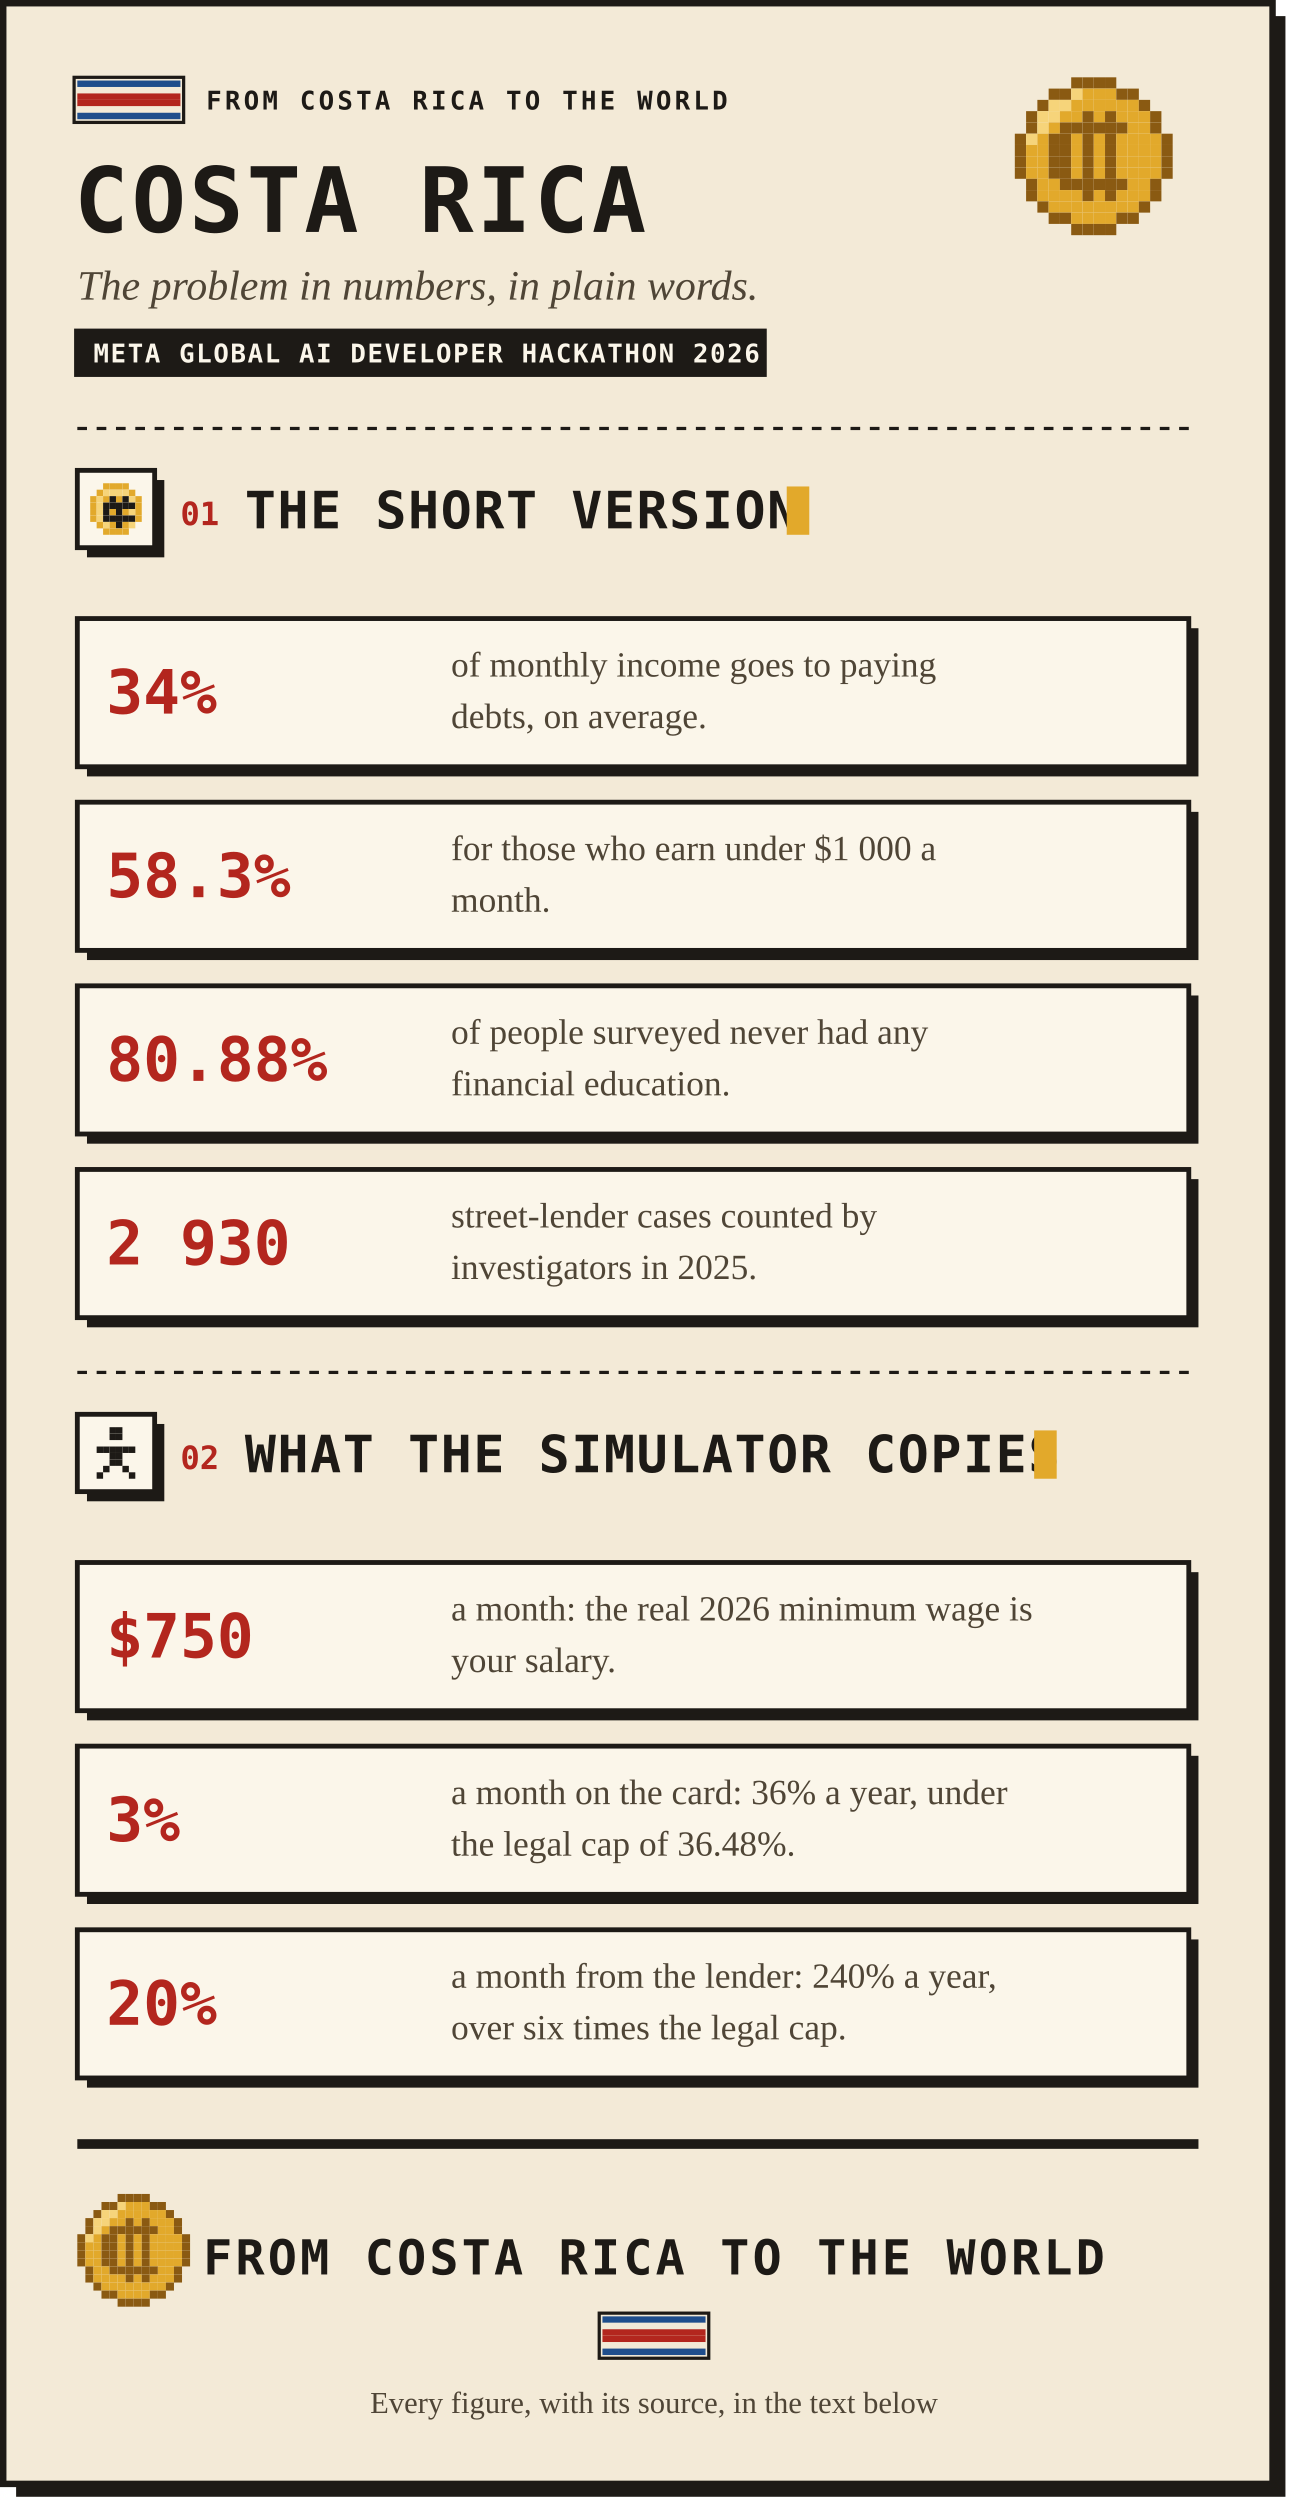
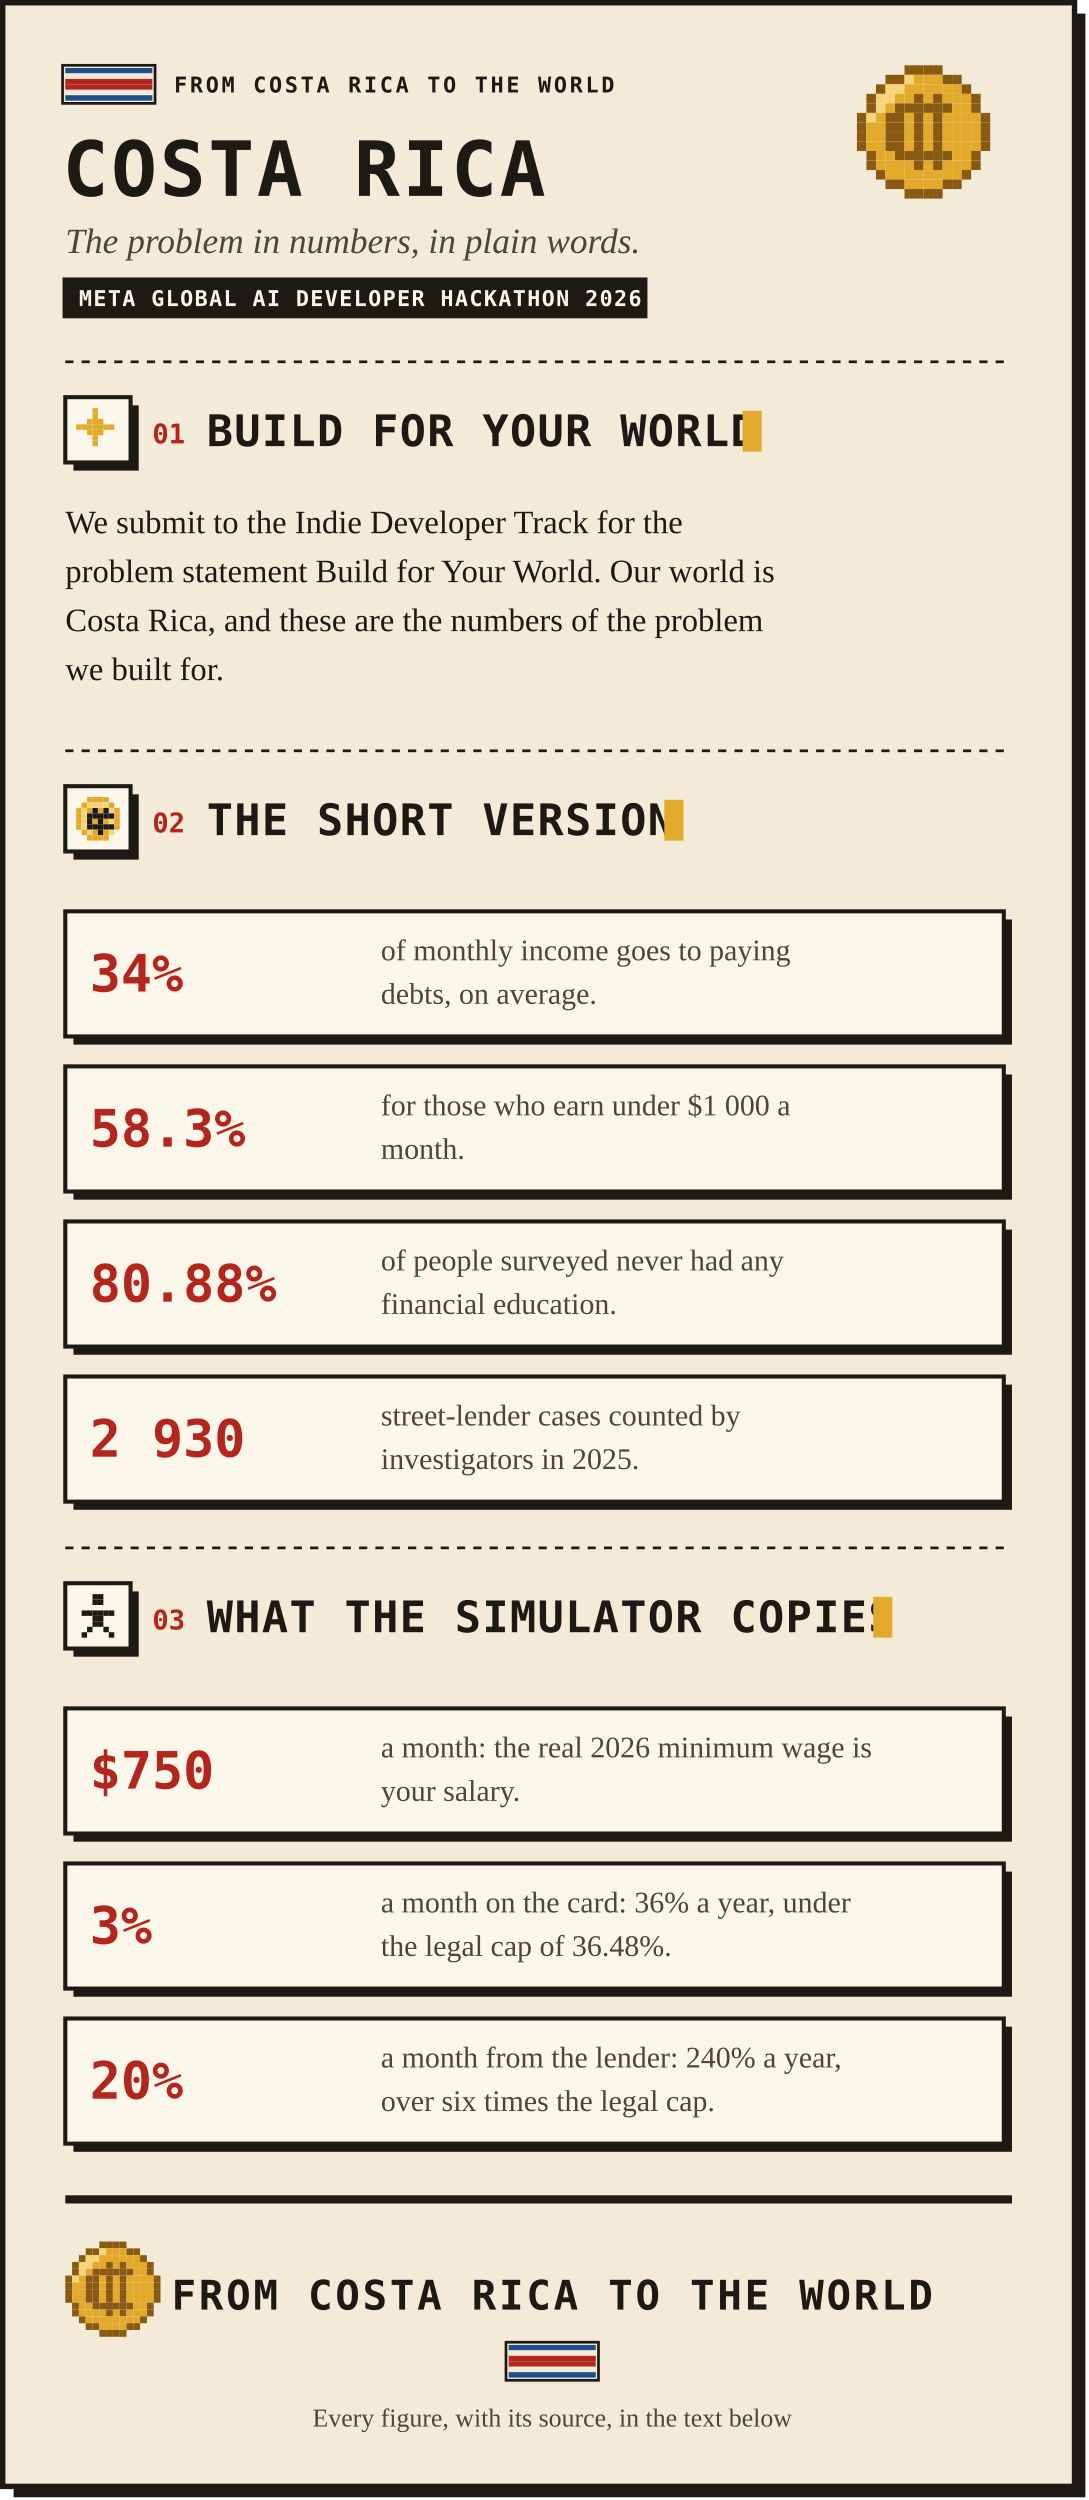
- <svg xmlns="http://www.w3.org/2000/svg" viewBox="0 0 800 1552" width="800" height="1552" role="img" aria-labelledby="t d">
+ <svg xmlns="http://www.w3.org/2000/svg" viewBox="0 0 800 1838" width="800" height="1838" role="img" aria-labelledby="t d">
  <style>
    .title { font: 800 56px ui-monospace, "Cascadia Mono", Consolas, Menlo, "DejaVu Sans Mono", monospace; fill: #1d1a16; letter-spacing: 2px; }
    .tagline { font: italic 500 26px Georgia, "Iowan Old Style", "Times New Roman", serif; fill: #4f4536; }
    .kicker { font: 700 16px ui-monospace, "Cascadia Mono", Consolas, Menlo, "DejaVu Sans Mono", monospace; fill: #1d1a16; letter-spacing: 2px; }
    .event { font: 700 16px ui-monospace, "Cascadia Mono", Consolas, Menlo, "DejaVu Sans Mono", monospace; fill: #fbf6ea; letter-spacing: 1px; }
    .h { font: 800 32px ui-monospace, "Cascadia Mono", Consolas, Menlo, "DejaVu Sans Mono", monospace; fill: #1d1a16; letter-spacing: 1px; }
    .num { font: 700 20px ui-monospace, "Cascadia Mono", Consolas, Menlo, "DejaVu Sans Mono", monospace; fill: #b3261e; }
    .label { font: 800 24px ui-monospace, "Cascadia Mono", Consolas, Menlo, "DejaVu Sans Mono", monospace; fill: #1d1a16; }
    .label-sm { font: 800 22px ui-monospace, "Cascadia Mono", Consolas, Menlo, "DejaVu Sans Mono", monospace; fill: #1d1a16; }
    .body { font: 500 24px Georgia, "Iowan Old Style", "Times New Roman", serif; fill: #1d1a16; }
    .detail { font: 500 22px Georgia, "Iowan Old Style", "Times New Roman", serif; fill: #4f4536; }
    .detail-sm { font: 500 19px Georgia, "Iowan Old Style", "Times New Roman", serif; fill: #4f4536; }
    .step { font: 700 15px ui-monospace, "Cascadia Mono", Consolas, Menlo, "DejaVu Sans Mono", monospace; fill: #b3261e; }
    .pct { font: 800 26px ui-monospace, "Cascadia Mono", Consolas, Menlo, "DejaVu Sans Mono", monospace; fill: #b3261e; }
    .stat { font: 800 38px ui-monospace, "Cascadia Mono", Consolas, Menlo, "DejaVu Sans Mono", monospace; fill: #b3261e; }
    .stamp { font: 800 18px ui-monospace, "Cascadia Mono", Consolas, Menlo, "DejaVu Sans Mono", monospace; fill: #b3261e; letter-spacing: 2px; }
    .chip { font: 800 15px ui-monospace, "Cascadia Mono", Consolas, Menlo, "DejaVu Sans Mono", monospace; letter-spacing: 1px; }
    .code { font: 600 20px ui-monospace, "Cascadia Mono", Consolas, Menlo, "DejaVu Sans Mono", monospace; fill: #fbf6ea; }
    .prompt { font: 800 20px ui-monospace, "Cascadia Mono", Consolas, Menlo, "DejaVu Sans Mono", monospace; fill: #e2a92b; }
    .rule { font: 500 21px Georgia, "Iowan Old Style", "Times New Roman", serif; fill: #1d1a16; }
    .big { font: 800 30px ui-monospace, "Cascadia Mono", Consolas, Menlo, "DejaVu Sans Mono", monospace; fill: #1d1a16; letter-spacing: 2px; }
    .strong { font-weight: 700; }
    .blink { animation: blink 1s steps(1) infinite; }
    .bob { animation: bob 1.2s steps(1) infinite; }
    .node { animation: active 8s steps(1) infinite; }
    .n2 { animation-delay: 2s; }
    .n3 { animation-delay: 4s; }
    .n4 { animation-delay: 6s; }
    .runner { animation: run 8s steps(48) -1s infinite; }
    .seg { animation: flash 0.25s steps(1) 1; }
    .p1 { animation: p1 3s steps(30) infinite; }
    .p2 { animation: p2 4s steps(40) infinite; }
    .p3 { animation: p3 4s steps(40) 1.3s infinite; }
    .p4 { animation: p4 4s steps(40) 2.6s infinite; }
    @keyframes blink { 50% { opacity: 0; } }
    @keyframes bob { 50% { transform: translateY(-6px); } }
    @keyframes active { 0% { fill: #e2a92b; } 25% { fill: #fbf6ea; } }
    @keyframes run { 0% { transform: translateX(0); } 100% { transform: translateX(720px); } }
    @keyframes flash { 0% { fill: #f6d47a; } 100% { fill: #e2a92b; } }
    @keyframes p1 { 0% { transform: translate(0, 0); } 50% { transform: translate(56px, 0); } 100% { transform: translate(0, 0); } }
    @keyframes p2 { 0% { transform: translate(0, 0); } 30% { transform: translate(0, 52px); } 100% { transform: translate(-456px, 52px); } }
    @keyframes p3 { 0% { transform: translate(0, 0); } 60% { transform: translate(0, 52px); } 100% { transform: translate(-200px, 52px); } }
    @keyframes p4 { 0% { transform: translate(0, 0); } 40% { transform: translate(0, 52px); } 100% { transform: translate(56px, 52px); } }
    @media (prefers-reduced-motion: reduce) {
      * { animation: none !important; }
      .hide-still { opacity: 0; }
    }
  </style>
-   <rect x="10" y="10" width="788" height="1540" fill="#1d1a16" />
-   <rect x="2" y="2" width="788" height="1540" fill="#f3ead7" stroke="#1d1a16" stroke-width="4" />
+   <rect x="10" y="10" width="788" height="1826" fill="#1d1a16" />
+   <rect x="2" y="2" width="788" height="1826" fill="#f3ead7" stroke="#1d1a16" stroke-width="4" />
  <g transform="translate(0 8)">
    <rect x="46" y="40" width="68" height="28" fill="none" stroke="#1d1a16" stroke-width="2" />
    <rect x="48" y="42" width="64" height="4" fill="#1f4e8c" />
    <rect x="48" y="46" width="64" height="4" fill="#f3ead7" />
    <rect x="48" y="50" width="64" height="4" fill="#b3261e" />
    <rect x="48" y="54" width="64" height="4" fill="#b3261e" />
    <rect x="48" y="58" width="64" height="4" fill="#f3ead7" />
    <rect x="48" y="62" width="64" height="4" fill="#1f4e8c" />
    <text class="kicker" x="128" y="60">FROM COSTA RICA TO THE WORLD</text>
    <text class="title" x="46" y="136">COSTA RICA</text>
    <text class="tagline" x="48" y="178">The problem in numbers, in plain words.</text>
    <rect x="46" y="196" width="430" height="30" fill="#1d1a16" />
    <text class="event" x="58" y="217">META GLOBAL AI DEVELOPER HACKATHON 2026</text>
    <g class="bob">
      <rect x="665" y="40" width="7" height="7" fill="#8a5a12" />
      <rect x="672" y="40" width="7" height="7" fill="#8a5a12" />
      <rect x="679" y="40" width="7" height="7" fill="#8a5a12" />
      <rect x="686" y="40" width="7" height="7" fill="#8a5a12" />
      <rect x="651" y="47" width="7" height="7" fill="#8a5a12" />
      <rect x="658" y="47" width="7" height="7" fill="#8a5a12" />
      <rect x="665" y="47" width="7" height="7" fill="#f6d47a" />
      <rect x="672" y="47" width="7" height="7" fill="#e2a92b" />
      <rect x="679" y="47" width="7" height="7" fill="#e2a92b" />
      <rect x="686" y="47" width="7" height="7" fill="#e2a92b" />
      <rect x="693" y="47" width="7" height="7" fill="#8a5a12" />
      <rect x="700" y="47" width="7" height="7" fill="#8a5a12" />
      <rect x="644" y="54" width="7" height="7" fill="#8a5a12" />
      <rect x="651" y="54" width="7" height="7" fill="#f6d47a" />
      <rect x="658" y="54" width="7" height="7" fill="#f6d47a" />
      <rect x="665" y="54" width="7" height="7" fill="#e2a92b" />
      <rect x="672" y="54" width="7" height="7" fill="#e2a92b" />
      <rect x="679" y="54" width="7" height="7" fill="#e2a92b" />
      <rect x="686" y="54" width="7" height="7" fill="#e2a92b" />
      <rect x="693" y="54" width="7" height="7" fill="#e2a92b" />
      <rect x="700" y="54" width="7" height="7" fill="#e2a92b" />
      <rect x="707" y="54" width="7" height="7" fill="#8a5a12" />
      <rect x="637" y="61" width="7" height="7" fill="#8a5a12" />
      <rect x="644" y="61" width="7" height="7" fill="#f6d47a" />
      <rect x="651" y="61" width="7" height="7" fill="#f6d47a" />
      <rect x="658" y="61" width="7" height="7" fill="#e2a92b" />
      <rect x="665" y="61" width="7" height="7" fill="#e2a92b" />
      <rect x="672" y="61" width="7" height="7" fill="#8a5a12" />
      <rect x="679" y="61" width="7" height="7" fill="#e2a92b" />
      <rect x="686" y="61" width="7" height="7" fill="#8a5a12" />
      <rect x="693" y="61" width="7" height="7" fill="#e2a92b" />
      <rect x="700" y="61" width="7" height="7" fill="#e2a92b" />
      <rect x="707" y="61" width="7" height="7" fill="#e2a92b" />
      <rect x="714" y="61" width="7" height="7" fill="#8a5a12" />
      <rect x="637" y="68" width="7" height="7" fill="#8a5a12" />
      <rect x="644" y="68" width="7" height="7" fill="#f6d47a" />
      <rect x="651" y="68" width="7" height="7" fill="#e2a92b" />
      <rect x="658" y="68" width="7" height="7" fill="#8a5a12" />
      <rect x="665" y="68" width="7" height="7" fill="#8a5a12" />
      <rect x="672" y="68" width="7" height="7" fill="#8a5a12" />
      <rect x="679" y="68" width="7" height="7" fill="#8a5a12" />
      <rect x="686" y="68" width="7" height="7" fill="#8a5a12" />
      <rect x="693" y="68" width="7" height="7" fill="#8a5a12" />
      <rect x="700" y="68" width="7" height="7" fill="#e2a92b" />
      <rect x="707" y="68" width="7" height="7" fill="#e2a92b" />
      <rect x="714" y="68" width="7" height="7" fill="#8a5a12" />
      <rect x="630" y="75" width="7" height="7" fill="#8a5a12" />
      <rect x="637" y="75" width="7" height="7" fill="#f6d47a" />
      <rect x="644" y="75" width="7" height="7" fill="#e2a92b" />
      <rect x="651" y="75" width="7" height="7" fill="#8a5a12" />
      <rect x="658" y="75" width="7" height="7" fill="#8a5a12" />
      <rect x="665" y="75" width="7" height="7" fill="#e2a92b" />
      <rect x="672" y="75" width="7" height="7" fill="#8a5a12" />
      <rect x="679" y="75" width="7" height="7" fill="#e2a92b" />
      <rect x="686" y="75" width="7" height="7" fill="#8a5a12" />
      <rect x="693" y="75" width="7" height="7" fill="#e2a92b" />
      <rect x="700" y="75" width="7" height="7" fill="#e2a92b" />
      <rect x="707" y="75" width="7" height="7" fill="#e2a92b" />
      <rect x="714" y="75" width="7" height="7" fill="#e2a92b" />
      <rect x="721" y="75" width="7" height="7" fill="#8a5a12" />
      <rect x="630" y="82" width="7" height="7" fill="#8a5a12" />
      <rect x="637" y="82" width="7" height="7" fill="#e2a92b" />
      <rect x="644" y="82" width="7" height="7" fill="#e2a92b" />
      <rect x="651" y="82" width="7" height="7" fill="#8a5a12" />
      <rect x="658" y="82" width="7" height="7" fill="#8a5a12" />
      <rect x="665" y="82" width="7" height="7" fill="#e2a92b" />
      <rect x="672" y="82" width="7" height="7" fill="#8a5a12" />
      <rect x="679" y="82" width="7" height="7" fill="#e2a92b" />
      <rect x="686" y="82" width="7" height="7" fill="#8a5a12" />
      <rect x="693" y="82" width="7" height="7" fill="#e2a92b" />
      <rect x="700" y="82" width="7" height="7" fill="#e2a92b" />
      <rect x="707" y="82" width="7" height="7" fill="#e2a92b" />
      <rect x="714" y="82" width="7" height="7" fill="#e2a92b" />
      <rect x="721" y="82" width="7" height="7" fill="#8a5a12" />
      <rect x="630" y="89" width="7" height="7" fill="#8a5a12" />
      <rect x="637" y="89" width="7" height="7" fill="#e2a92b" />
      <rect x="644" y="89" width="7" height="7" fill="#e2a92b" />
      <rect x="651" y="89" width="7" height="7" fill="#8a5a12" />
      <rect x="658" y="89" width="7" height="7" fill="#8a5a12" />
      <rect x="665" y="89" width="7" height="7" fill="#e2a92b" />
      <rect x="672" y="89" width="7" height="7" fill="#8a5a12" />
      <rect x="679" y="89" width="7" height="7" fill="#e2a92b" />
      <rect x="686" y="89" width="7" height="7" fill="#8a5a12" />
      <rect x="693" y="89" width="7" height="7" fill="#e2a92b" />
      <rect x="700" y="89" width="7" height="7" fill="#e2a92b" />
      <rect x="707" y="89" width="7" height="7" fill="#e2a92b" />
      <rect x="714" y="89" width="7" height="7" fill="#e2a92b" />
      <rect x="721" y="89" width="7" height="7" fill="#8a5a12" />
      <rect x="630" y="96" width="7" height="7" fill="#8a5a12" />
      <rect x="637" y="96" width="7" height="7" fill="#e2a92b" />
      <rect x="644" y="96" width="7" height="7" fill="#e2a92b" />
      <rect x="651" y="96" width="7" height="7" fill="#8a5a12" />
      <rect x="658" y="96" width="7" height="7" fill="#8a5a12" />
      <rect x="665" y="96" width="7" height="7" fill="#e2a92b" />
      <rect x="672" y="96" width="7" height="7" fill="#8a5a12" />
      <rect x="679" y="96" width="7" height="7" fill="#e2a92b" />
      <rect x="686" y="96" width="7" height="7" fill="#8a5a12" />
      <rect x="693" y="96" width="7" height="7" fill="#e2a92b" />
      <rect x="700" y="96" width="7" height="7" fill="#e2a92b" />
      <rect x="707" y="96" width="7" height="7" fill="#e2a92b" />
      <rect x="714" y="96" width="7" height="7" fill="#e2a92b" />
      <rect x="721" y="96" width="7" height="7" fill="#8a5a12" />
      <rect x="637" y="103" width="7" height="7" fill="#8a5a12" />
      <rect x="644" y="103" width="7" height="7" fill="#e2a92b" />
      <rect x="651" y="103" width="7" height="7" fill="#e2a92b" />
      <rect x="658" y="103" width="7" height="7" fill="#8a5a12" />
      <rect x="665" y="103" width="7" height="7" fill="#8a5a12" />
      <rect x="672" y="103" width="7" height="7" fill="#8a5a12" />
      <rect x="679" y="103" width="7" height="7" fill="#8a5a12" />
      <rect x="686" y="103" width="7" height="7" fill="#8a5a12" />
      <rect x="693" y="103" width="7" height="7" fill="#8a5a12" />
      <rect x="700" y="103" width="7" height="7" fill="#e2a92b" />
      <rect x="707" y="103" width="7" height="7" fill="#e2a92b" />
      <rect x="714" y="103" width="7" height="7" fill="#8a5a12" />
      <rect x="637" y="110" width="7" height="7" fill="#8a5a12" />
      <rect x="644" y="110" width="7" height="7" fill="#e2a92b" />
      <rect x="651" y="110" width="7" height="7" fill="#e2a92b" />
      <rect x="658" y="110" width="7" height="7" fill="#e2a92b" />
      <rect x="665" y="110" width="7" height="7" fill="#e2a92b" />
      <rect x="672" y="110" width="7" height="7" fill="#8a5a12" />
      <rect x="679" y="110" width="7" height="7" fill="#e2a92b" />
      <rect x="686" y="110" width="7" height="7" fill="#8a5a12" />
      <rect x="693" y="110" width="7" height="7" fill="#e2a92b" />
      <rect x="700" y="110" width="7" height="7" fill="#e2a92b" />
      <rect x="707" y="110" width="7" height="7" fill="#e2a92b" />
      <rect x="714" y="110" width="7" height="7" fill="#8a5a12" />
      <rect x="644" y="117" width="7" height="7" fill="#8a5a12" />
      <rect x="651" y="117" width="7" height="7" fill="#e2a92b" />
      <rect x="658" y="117" width="7" height="7" fill="#e2a92b" />
      <rect x="665" y="117" width="7" height="7" fill="#e2a92b" />
      <rect x="672" y="117" width="7" height="7" fill="#e2a92b" />
      <rect x="679" y="117" width="7" height="7" fill="#e2a92b" />
      <rect x="686" y="117" width="7" height="7" fill="#e2a92b" />
      <rect x="693" y="117" width="7" height="7" fill="#e2a92b" />
      <rect x="700" y="117" width="7" height="7" fill="#e2a92b" />
      <rect x="707" y="117" width="7" height="7" fill="#8a5a12" />
      <rect x="651" y="124" width="7" height="7" fill="#8a5a12" />
      <rect x="658" y="124" width="7" height="7" fill="#8a5a12" />
      <rect x="665" y="124" width="7" height="7" fill="#e2a92b" />
      <rect x="672" y="124" width="7" height="7" fill="#e2a92b" />
      <rect x="679" y="124" width="7" height="7" fill="#e2a92b" />
      <rect x="686" y="124" width="7" height="7" fill="#e2a92b" />
      <rect x="693" y="124" width="7" height="7" fill="#8a5a12" />
      <rect x="700" y="124" width="7" height="7" fill="#8a5a12" />
      <rect x="665" y="131" width="7" height="7" fill="#8a5a12" />
      <rect x="672" y="131" width="7" height="7" fill="#8a5a12" />
      <rect x="679" y="131" width="7" height="7" fill="#8a5a12" />
      <rect x="686" y="131" width="7" height="7" fill="#8a5a12" />
    </g>
  </g>
  <g transform="translate(0 258)">
    <line x1="48" y1="8" x2="744" y2="8" stroke="#1d1a16" stroke-width="2" stroke-dasharray="6 6" />
    <rect x="54" y="40" width="48" height="48" fill="#1d1a16" />
    <rect x="48" y="34" width="48" height="48" fill="#fbf6ea" stroke="#1d1a16" stroke-width="3" />
+     <rect x="68" y="42" width="4" height="4" fill="#e2a92b" />
+     <rect x="68" y="46" width="4" height="4" fill="#e2a92b" />
+     <rect x="64" y="50" width="4" height="4" fill="#e2a92b" />
+     <rect x="68" y="50" width="4" height="4" fill="#e2a92b" />
+     <rect x="72" y="50" width="4" height="4" fill="#e2a92b" />
+     <rect x="56" y="54" width="4" height="4" fill="#e2a92b" />
+     <rect x="60" y="54" width="4" height="4" fill="#e2a92b" />
+     <rect x="64" y="54" width="4" height="4" fill="#e2a92b" />
+     <rect x="68" y="54" width="4" height="4" fill="#e2a92b" />
+     <rect x="72" y="54" width="4" height="4" fill="#e2a92b" />
+     <rect x="76" y="54" width="4" height="4" fill="#e2a92b" />
+     <rect x="80" y="54" width="4" height="4" fill="#e2a92b" />
+     <rect x="64" y="58" width="4" height="4" fill="#e2a92b" />
+     <rect x="68" y="58" width="4" height="4" fill="#e2a92b" />
+     <rect x="72" y="58" width="4" height="4" fill="#e2a92b" />
+     <rect x="68" y="62" width="4" height="4" fill="#e2a92b" />
+     <rect x="68" y="66" width="4" height="4" fill="#e2a92b" />
+     <text class="num" x="112" y="68">01</text>
+     <text class="h" x="152" y="70">BUILD FOR YOUR WORLD</text>
+     <rect class="blink" x="546" y="44" width="14" height="30" fill="#e2a92b" />
+   </g>
+   <g transform="translate(0 368)">
+     <text class="body" x="48" y="24">We submit to the Indie Developer Track for the</text>
+     <text class="body" x="48" y="60">problem statement Build for Your World. Our world is</text>
+     <text class="body" x="48" y="96">Costa Rica, and these are the numbers of the problem</text>
+     <text class="body" x="48" y="132">we built for.</text>
+   </g>
+   <g transform="translate(0 544)">
+     <line x1="48" y1="8" x2="744" y2="8" stroke="#1d1a16" stroke-width="2" stroke-dasharray="6 6" />
+     <rect x="54" y="40" width="48" height="48" fill="#1d1a16" />
+     <rect x="48" y="34" width="48" height="48" fill="#fbf6ea" stroke="#1d1a16" stroke-width="3" />
    <rect x="64" y="42" width="4" height="4" fill="#e2a92b" />
    <rect x="68" y="42" width="4" height="4" fill="#e2a92b" />
    <rect x="72" y="42" width="4" height="4" fill="#e2a92b" />
    <rect x="76" y="42" width="4" height="4" fill="#e2a92b" />
    <rect x="60" y="46" width="4" height="4" fill="#e2a92b" />
    <rect x="64" y="46" width="4" height="4" fill="#f6d47a" />
    <rect x="68" y="46" width="4" height="4" fill="#f6d47a" />
    <rect x="72" y="46" width="4" height="4" fill="#f6d47a" />
    <rect x="76" y="46" width="4" height="4" fill="#f6d47a" />
    <rect x="80" y="46" width="4" height="4" fill="#e2a92b" />
    <rect x="56" y="50" width="4" height="4" fill="#e2a92b" />
    <rect x="60" y="50" width="4" height="4" fill="#f6d47a" />
    <rect x="64" y="50" width="4" height="4" fill="#e2a92b" />
    <rect x="68" y="50" width="4" height="4" fill="#1d1a16" />
    <rect x="72" y="50" width="4" height="4" fill="#e2a92b" />
    <rect x="76" y="50" width="4" height="4" fill="#1d1a16" />
    <rect x="80" y="50" width="4" height="4" fill="#f6d47a" />
    <rect x="84" y="50" width="4" height="4" fill="#e2a92b" />
    <rect x="56" y="54" width="4" height="4" fill="#e2a92b" />
    <rect x="60" y="54" width="4" height="4" fill="#f6d47a" />
    <rect x="64" y="54" width="4" height="4" fill="#1d1a16" />
    <rect x="68" y="54" width="4" height="4" fill="#1d1a16" />
    <rect x="72" y="54" width="4" height="4" fill="#1d1a16" />
    <rect x="76" y="54" width="4" height="4" fill="#1d1a16" />
    <rect x="80" y="54" width="4" height="4" fill="#1d1a16" />
    <rect x="84" y="54" width="4" height="4" fill="#e2a92b" />
    <rect x="56" y="58" width="4" height="4" fill="#e2a92b" />
    <rect x="60" y="58" width="4" height="4" fill="#f6d47a" />
    <rect x="64" y="58" width="4" height="4" fill="#1d1a16" />
    <rect x="68" y="58" width="4" height="4" fill="#e2a92b" />
    <rect x="72" y="58" width="4" height="4" fill="#1d1a16" />
    <rect x="76" y="58" width="4" height="4" fill="#e2a92b" />
    <rect x="80" y="58" width="4" height="4" fill="#f6d47a" />
    <rect x="84" y="58" width="4" height="4" fill="#e2a92b" />
    <rect x="56" y="62" width="4" height="4" fill="#e2a92b" />
    <rect x="60" y="62" width="4" height="4" fill="#f6d47a" />
    <rect x="64" y="62" width="4" height="4" fill="#1d1a16" />
    <rect x="68" y="62" width="4" height="4" fill="#1d1a16" />
    <rect x="72" y="62" width="4" height="4" fill="#1d1a16" />
    <rect x="76" y="62" width="4" height="4" fill="#1d1a16" />
    <rect x="80" y="62" width="4" height="4" fill="#1d1a16" />
    <rect x="84" y="62" width="4" height="4" fill="#e2a92b" />
    <rect x="60" y="66" width="4" height="4" fill="#e2a92b" />
    <rect x="64" y="66" width="4" height="4" fill="#f6d47a" />
    <rect x="68" y="66" width="4" height="4" fill="#e2a92b" />
    <rect x="72" y="66" width="4" height="4" fill="#1d1a16" />
    <rect x="76" y="66" width="4" height="4" fill="#e2a92b" />
    <rect x="80" y="66" width="4" height="4" fill="#f6d47a" />
    <rect x="64" y="70" width="4" height="4" fill="#e2a92b" />
    <rect x="68" y="70" width="4" height="4" fill="#e2a92b" />
    <rect x="72" y="70" width="4" height="4" fill="#e2a92b" />
    <rect x="76" y="70" width="4" height="4" fill="#e2a92b" />
-     <text class="num" x="112" y="68">01</text>
+     <text class="num" x="112" y="68">02</text>
    <text class="h" x="152" y="70">THE SHORT VERSION</text>
    <rect class="blink" x="488.4" y="44" width="14" height="30" fill="#e2a92b" />
  </g>
-   <g transform="translate(0 368)">
+   <g transform="translate(0 654)">
    <rect x="54" y="22" width="690" height="92" fill="#1d1a16" />
    <rect x="48" y="16" width="690" height="92" fill="#fbf6ea" stroke="#1d1a16" stroke-width="3" />
    <text class="stat" x="66" y="75">34%</text>
    <text class="detail" x="280" y="52">of monthly income goes to paying</text>
    <text class="detail" x="280" y="84">debts, on average.</text>
    <rect x="54" y="136" width="690" height="92" fill="#1d1a16" />
    <rect x="48" y="130" width="690" height="92" fill="#fbf6ea" stroke="#1d1a16" stroke-width="3" />
    <text class="stat" x="66" y="189">58.3%</text>
    <text class="detail" x="280" y="166">for those who earn under $1 000 a</text>
    <text class="detail" x="280" y="198">month.</text>
    <rect x="54" y="250" width="690" height="92" fill="#1d1a16" />
    <rect x="48" y="244" width="690" height="92" fill="#fbf6ea" stroke="#1d1a16" stroke-width="3" />
    <text class="stat" x="66" y="303">80.88%</text>
    <text class="detail" x="280" y="280">of people surveyed never had any</text>
    <text class="detail" x="280" y="312">financial education.</text>
    <rect x="54" y="364" width="690" height="92" fill="#1d1a16" />
    <rect x="48" y="358" width="690" height="92" fill="#fbf6ea" stroke="#1d1a16" stroke-width="3" />
    <text class="stat" x="66" y="417">2 930</text>
    <text class="detail" x="280" y="394">street-lender cases counted by</text>
    <text class="detail" x="280" y="426">investigators in 2025.</text>
  </g>
-   <g transform="translate(0 844)">
+   <g transform="translate(0 1130)">
    <line x1="48" y1="8" x2="744" y2="8" stroke="#1d1a16" stroke-width="2" stroke-dasharray="6 6" />
    <rect x="54" y="40" width="48" height="48" fill="#1d1a16" />
    <rect x="48" y="34" width="48" height="48" fill="#fbf6ea" stroke="#1d1a16" stroke-width="3" />
    <rect x="68" y="42" width="4" height="4" fill="#1d1a16" />
    <rect x="72" y="42" width="4" height="4" fill="#1d1a16" />
    <rect x="68" y="46" width="4" height="4" fill="#1d1a16" />
    <rect x="72" y="46" width="4" height="4" fill="#1d1a16" />
    <rect x="60" y="54" width="4" height="4" fill="#1d1a16" />
    <rect x="64" y="54" width="4" height="4" fill="#1d1a16" />
    <rect x="68" y="54" width="4" height="4" fill="#1d1a16" />
    <rect x="72" y="54" width="4" height="4" fill="#1d1a16" />
    <rect x="76" y="54" width="4" height="4" fill="#1d1a16" />
    <rect x="80" y="54" width="4" height="4" fill="#1d1a16" />
    <rect x="68" y="58" width="4" height="4" fill="#1d1a16" />
    <rect x="72" y="58" width="4" height="4" fill="#1d1a16" />
    <rect x="68" y="62" width="4" height="4" fill="#1d1a16" />
    <rect x="72" y="62" width="4" height="4" fill="#1d1a16" />
    <rect x="64" y="66" width="4" height="4" fill="#1d1a16" />
    <rect x="76" y="66" width="4" height="4" fill="#1d1a16" />
    <rect x="60" y="70" width="4" height="4" fill="#1d1a16" />
    <rect x="80" y="70" width="4" height="4" fill="#1d1a16" />
-     <text class="num" x="112" y="68">02</text>
+     <text class="num" x="112" y="68">03</text>
    <text class="h" x="152" y="70">WHAT THE SIMULATOR COPIES</text>
    <rect class="blink" x="642" y="44" width="14" height="30" fill="#e2a92b" />
  </g>
-   <g transform="translate(0 954)">
+   <g transform="translate(0 1240)">
    <rect x="54" y="22" width="690" height="92" fill="#1d1a16" />
    <rect x="48" y="16" width="690" height="92" fill="#fbf6ea" stroke="#1d1a16" stroke-width="3" />
    <text class="stat" x="66" y="75">$750</text>
    <text class="detail" x="280" y="52">a month: the real 2026 minimum wage is</text>
    <text class="detail" x="280" y="84">your salary.</text>
    <rect x="54" y="136" width="690" height="92" fill="#1d1a16" />
    <rect x="48" y="130" width="690" height="92" fill="#fbf6ea" stroke="#1d1a16" stroke-width="3" />
    <text class="stat" x="66" y="189">3%</text>
    <text class="detail" x="280" y="166">a month on the card: 36% a year, under</text>
    <text class="detail" x="280" y="198">the legal cap of 36.48%.</text>
    <rect x="54" y="250" width="690" height="92" fill="#1d1a16" />
    <rect x="48" y="244" width="690" height="92" fill="#fbf6ea" stroke="#1d1a16" stroke-width="3" />
    <text class="stat" x="66" y="303">20%</text>
    <text class="detail" x="280" y="280">a month from the lender: 240% a year,</text>
    <text class="detail" x="280" y="312">over six times the legal cap.</text>
  </g>
-   <g transform="translate(0 1316)">
+   <g transform="translate(0 1602)">
    <rect x="48" y="12" width="696" height="6" fill="#1d1a16" />
    <g class="bob">
      <rect x="73" y="46" width="5" height="5" fill="#8a5a12" />
      <rect x="78" y="46" width="5" height="5" fill="#8a5a12" />
      <rect x="83" y="46" width="5" height="5" fill="#8a5a12" />
      <rect x="88" y="46" width="5" height="5" fill="#8a5a12" />
      <rect x="63" y="51" width="5" height="5" fill="#8a5a12" />
      <rect x="68" y="51" width="5" height="5" fill="#8a5a12" />
      <rect x="73" y="51" width="5" height="5" fill="#f6d47a" />
      <rect x="78" y="51" width="5" height="5" fill="#e2a92b" />
      <rect x="83" y="51" width="5" height="5" fill="#e2a92b" />
      <rect x="88" y="51" width="5" height="5" fill="#e2a92b" />
      <rect x="93" y="51" width="5" height="5" fill="#8a5a12" />
      <rect x="98" y="51" width="5" height="5" fill="#8a5a12" />
      <rect x="58" y="56" width="5" height="5" fill="#8a5a12" />
      <rect x="63" y="56" width="5" height="5" fill="#f6d47a" />
      <rect x="68" y="56" width="5" height="5" fill="#f6d47a" />
      <rect x="73" y="56" width="5" height="5" fill="#e2a92b" />
      <rect x="78" y="56" width="5" height="5" fill="#e2a92b" />
      <rect x="83" y="56" width="5" height="5" fill="#e2a92b" />
      <rect x="88" y="56" width="5" height="5" fill="#e2a92b" />
      <rect x="93" y="56" width="5" height="5" fill="#e2a92b" />
      <rect x="98" y="56" width="5" height="5" fill="#e2a92b" />
      <rect x="103" y="56" width="5" height="5" fill="#8a5a12" />
      <rect x="53" y="61" width="5" height="5" fill="#8a5a12" />
      <rect x="58" y="61" width="5" height="5" fill="#f6d47a" />
      <rect x="63" y="61" width="5" height="5" fill="#f6d47a" />
      <rect x="68" y="61" width="5" height="5" fill="#e2a92b" />
      <rect x="73" y="61" width="5" height="5" fill="#e2a92b" />
      <rect x="78" y="61" width="5" height="5" fill="#8a5a12" />
      <rect x="83" y="61" width="5" height="5" fill="#e2a92b" />
      <rect x="88" y="61" width="5" height="5" fill="#8a5a12" />
      <rect x="93" y="61" width="5" height="5" fill="#e2a92b" />
      <rect x="98" y="61" width="5" height="5" fill="#e2a92b" />
      <rect x="103" y="61" width="5" height="5" fill="#e2a92b" />
      <rect x="108" y="61" width="5" height="5" fill="#8a5a12" />
      <rect x="53" y="66" width="5" height="5" fill="#8a5a12" />
      <rect x="58" y="66" width="5" height="5" fill="#f6d47a" />
      <rect x="63" y="66" width="5" height="5" fill="#e2a92b" />
      <rect x="68" y="66" width="5" height="5" fill="#8a5a12" />
      <rect x="73" y="66" width="5" height="5" fill="#8a5a12" />
      <rect x="78" y="66" width="5" height="5" fill="#8a5a12" />
      <rect x="83" y="66" width="5" height="5" fill="#8a5a12" />
      <rect x="88" y="66" width="5" height="5" fill="#8a5a12" />
      <rect x="93" y="66" width="5" height="5" fill="#8a5a12" />
      <rect x="98" y="66" width="5" height="5" fill="#e2a92b" />
      <rect x="103" y="66" width="5" height="5" fill="#e2a92b" />
      <rect x="108" y="66" width="5" height="5" fill="#8a5a12" />
      <rect x="48" y="71" width="5" height="5" fill="#8a5a12" />
      <rect x="53" y="71" width="5" height="5" fill="#f6d47a" />
      <rect x="58" y="71" width="5" height="5" fill="#e2a92b" />
      <rect x="63" y="71" width="5" height="5" fill="#8a5a12" />
      <rect x="68" y="71" width="5" height="5" fill="#8a5a12" />
      <rect x="73" y="71" width="5" height="5" fill="#e2a92b" />
      <rect x="78" y="71" width="5" height="5" fill="#8a5a12" />
      <rect x="83" y="71" width="5" height="5" fill="#e2a92b" />
      <rect x="88" y="71" width="5" height="5" fill="#8a5a12" />
      <rect x="93" y="71" width="5" height="5" fill="#e2a92b" />
      <rect x="98" y="71" width="5" height="5" fill="#e2a92b" />
      <rect x="103" y="71" width="5" height="5" fill="#e2a92b" />
      <rect x="108" y="71" width="5" height="5" fill="#e2a92b" />
      <rect x="113" y="71" width="5" height="5" fill="#8a5a12" />
      <rect x="48" y="76" width="5" height="5" fill="#8a5a12" />
      <rect x="53" y="76" width="5" height="5" fill="#e2a92b" />
      <rect x="58" y="76" width="5" height="5" fill="#e2a92b" />
      <rect x="63" y="76" width="5" height="5" fill="#8a5a12" />
      <rect x="68" y="76" width="5" height="5" fill="#8a5a12" />
      <rect x="73" y="76" width="5" height="5" fill="#e2a92b" />
      <rect x="78" y="76" width="5" height="5" fill="#8a5a12" />
      <rect x="83" y="76" width="5" height="5" fill="#e2a92b" />
      <rect x="88" y="76" width="5" height="5" fill="#8a5a12" />
      <rect x="93" y="76" width="5" height="5" fill="#e2a92b" />
      <rect x="98" y="76" width="5" height="5" fill="#e2a92b" />
      <rect x="103" y="76" width="5" height="5" fill="#e2a92b" />
      <rect x="108" y="76" width="5" height="5" fill="#e2a92b" />
      <rect x="113" y="76" width="5" height="5" fill="#8a5a12" />
      <rect x="48" y="81" width="5" height="5" fill="#8a5a12" />
      <rect x="53" y="81" width="5" height="5" fill="#e2a92b" />
      <rect x="58" y="81" width="5" height="5" fill="#e2a92b" />
      <rect x="63" y="81" width="5" height="5" fill="#8a5a12" />
      <rect x="68" y="81" width="5" height="5" fill="#8a5a12" />
      <rect x="73" y="81" width="5" height="5" fill="#e2a92b" />
      <rect x="78" y="81" width="5" height="5" fill="#8a5a12" />
      <rect x="83" y="81" width="5" height="5" fill="#e2a92b" />
      <rect x="88" y="81" width="5" height="5" fill="#8a5a12" />
      <rect x="93" y="81" width="5" height="5" fill="#e2a92b" />
      <rect x="98" y="81" width="5" height="5" fill="#e2a92b" />
      <rect x="103" y="81" width="5" height="5" fill="#e2a92b" />
      <rect x="108" y="81" width="5" height="5" fill="#e2a92b" />
      <rect x="113" y="81" width="5" height="5" fill="#8a5a12" />
      <rect x="48" y="86" width="5" height="5" fill="#8a5a12" />
      <rect x="53" y="86" width="5" height="5" fill="#e2a92b" />
      <rect x="58" y="86" width="5" height="5" fill="#e2a92b" />
      <rect x="63" y="86" width="5" height="5" fill="#8a5a12" />
      <rect x="68" y="86" width="5" height="5" fill="#8a5a12" />
      <rect x="73" y="86" width="5" height="5" fill="#e2a92b" />
      <rect x="78" y="86" width="5" height="5" fill="#8a5a12" />
      <rect x="83" y="86" width="5" height="5" fill="#e2a92b" />
      <rect x="88" y="86" width="5" height="5" fill="#8a5a12" />
      <rect x="93" y="86" width="5" height="5" fill="#e2a92b" />
      <rect x="98" y="86" width="5" height="5" fill="#e2a92b" />
      <rect x="103" y="86" width="5" height="5" fill="#e2a92b" />
      <rect x="108" y="86" width="5" height="5" fill="#e2a92b" />
      <rect x="113" y="86" width="5" height="5" fill="#8a5a12" />
      <rect x="53" y="91" width="5" height="5" fill="#8a5a12" />
      <rect x="58" y="91" width="5" height="5" fill="#e2a92b" />
      <rect x="63" y="91" width="5" height="5" fill="#e2a92b" />
      <rect x="68" y="91" width="5" height="5" fill="#8a5a12" />
      <rect x="73" y="91" width="5" height="5" fill="#8a5a12" />
      <rect x="78" y="91" width="5" height="5" fill="#8a5a12" />
      <rect x="83" y="91" width="5" height="5" fill="#8a5a12" />
      <rect x="88" y="91" width="5" height="5" fill="#8a5a12" />
      <rect x="93" y="91" width="5" height="5" fill="#8a5a12" />
      <rect x="98" y="91" width="5" height="5" fill="#e2a92b" />
      <rect x="103" y="91" width="5" height="5" fill="#e2a92b" />
      <rect x="108" y="91" width="5" height="5" fill="#8a5a12" />
      <rect x="53" y="96" width="5" height="5" fill="#8a5a12" />
      <rect x="58" y="96" width="5" height="5" fill="#e2a92b" />
      <rect x="63" y="96" width="5" height="5" fill="#e2a92b" />
      <rect x="68" y="96" width="5" height="5" fill="#e2a92b" />
      <rect x="73" y="96" width="5" height="5" fill="#e2a92b" />
      <rect x="78" y="96" width="5" height="5" fill="#8a5a12" />
      <rect x="83" y="96" width="5" height="5" fill="#e2a92b" />
      <rect x="88" y="96" width="5" height="5" fill="#8a5a12" />
      <rect x="93" y="96" width="5" height="5" fill="#e2a92b" />
      <rect x="98" y="96" width="5" height="5" fill="#e2a92b" />
      <rect x="103" y="96" width="5" height="5" fill="#e2a92b" />
      <rect x="108" y="96" width="5" height="5" fill="#8a5a12" />
      <rect x="58" y="101" width="5" height="5" fill="#8a5a12" />
      <rect x="63" y="101" width="5" height="5" fill="#e2a92b" />
      <rect x="68" y="101" width="5" height="5" fill="#e2a92b" />
      <rect x="73" y="101" width="5" height="5" fill="#e2a92b" />
      <rect x="78" y="101" width="5" height="5" fill="#e2a92b" />
      <rect x="83" y="101" width="5" height="5" fill="#e2a92b" />
      <rect x="88" y="101" width="5" height="5" fill="#e2a92b" />
      <rect x="93" y="101" width="5" height="5" fill="#e2a92b" />
      <rect x="98" y="101" width="5" height="5" fill="#e2a92b" />
      <rect x="103" y="101" width="5" height="5" fill="#8a5a12" />
      <rect x="63" y="106" width="5" height="5" fill="#8a5a12" />
      <rect x="68" y="106" width="5" height="5" fill="#8a5a12" />
      <rect x="73" y="106" width="5" height="5" fill="#e2a92b" />
      <rect x="78" y="106" width="5" height="5" fill="#e2a92b" />
      <rect x="83" y="106" width="5" height="5" fill="#e2a92b" />
      <rect x="88" y="106" width="5" height="5" fill="#e2a92b" />
      <rect x="93" y="106" width="5" height="5" fill="#8a5a12" />
      <rect x="98" y="106" width="5" height="5" fill="#8a5a12" />
      <rect x="73" y="111" width="5" height="5" fill="#8a5a12" />
      <rect x="78" y="111" width="5" height="5" fill="#8a5a12" />
      <rect x="83" y="111" width="5" height="5" fill="#8a5a12" />
      <rect x="88" y="111" width="5" height="5" fill="#8a5a12" />
    </g>
    <text class="big" x="406" y="96" text-anchor="middle">FROM COSTA RICA TO THE WORLD</text>
    <rect x="372" y="120" width="68" height="28" fill="none" stroke="#1d1a16" stroke-width="2" />
    <rect x="374" y="122" width="64" height="4" fill="#1f4e8c" />
    <rect x="374" y="126" width="64" height="4" fill="#f3ead7" />
    <rect x="374" y="130" width="64" height="4" fill="#b3261e" />
    <rect x="374" y="134" width="64" height="4" fill="#b3261e" />
    <rect x="374" y="138" width="64" height="4" fill="#f3ead7" />
    <rect x="374" y="142" width="64" height="4" fill="#1f4e8c" />
    <text class="detail-sm" x="406" y="182" text-anchor="middle">Every figure, with its source, in the text below</text>
  </g>
</svg>
